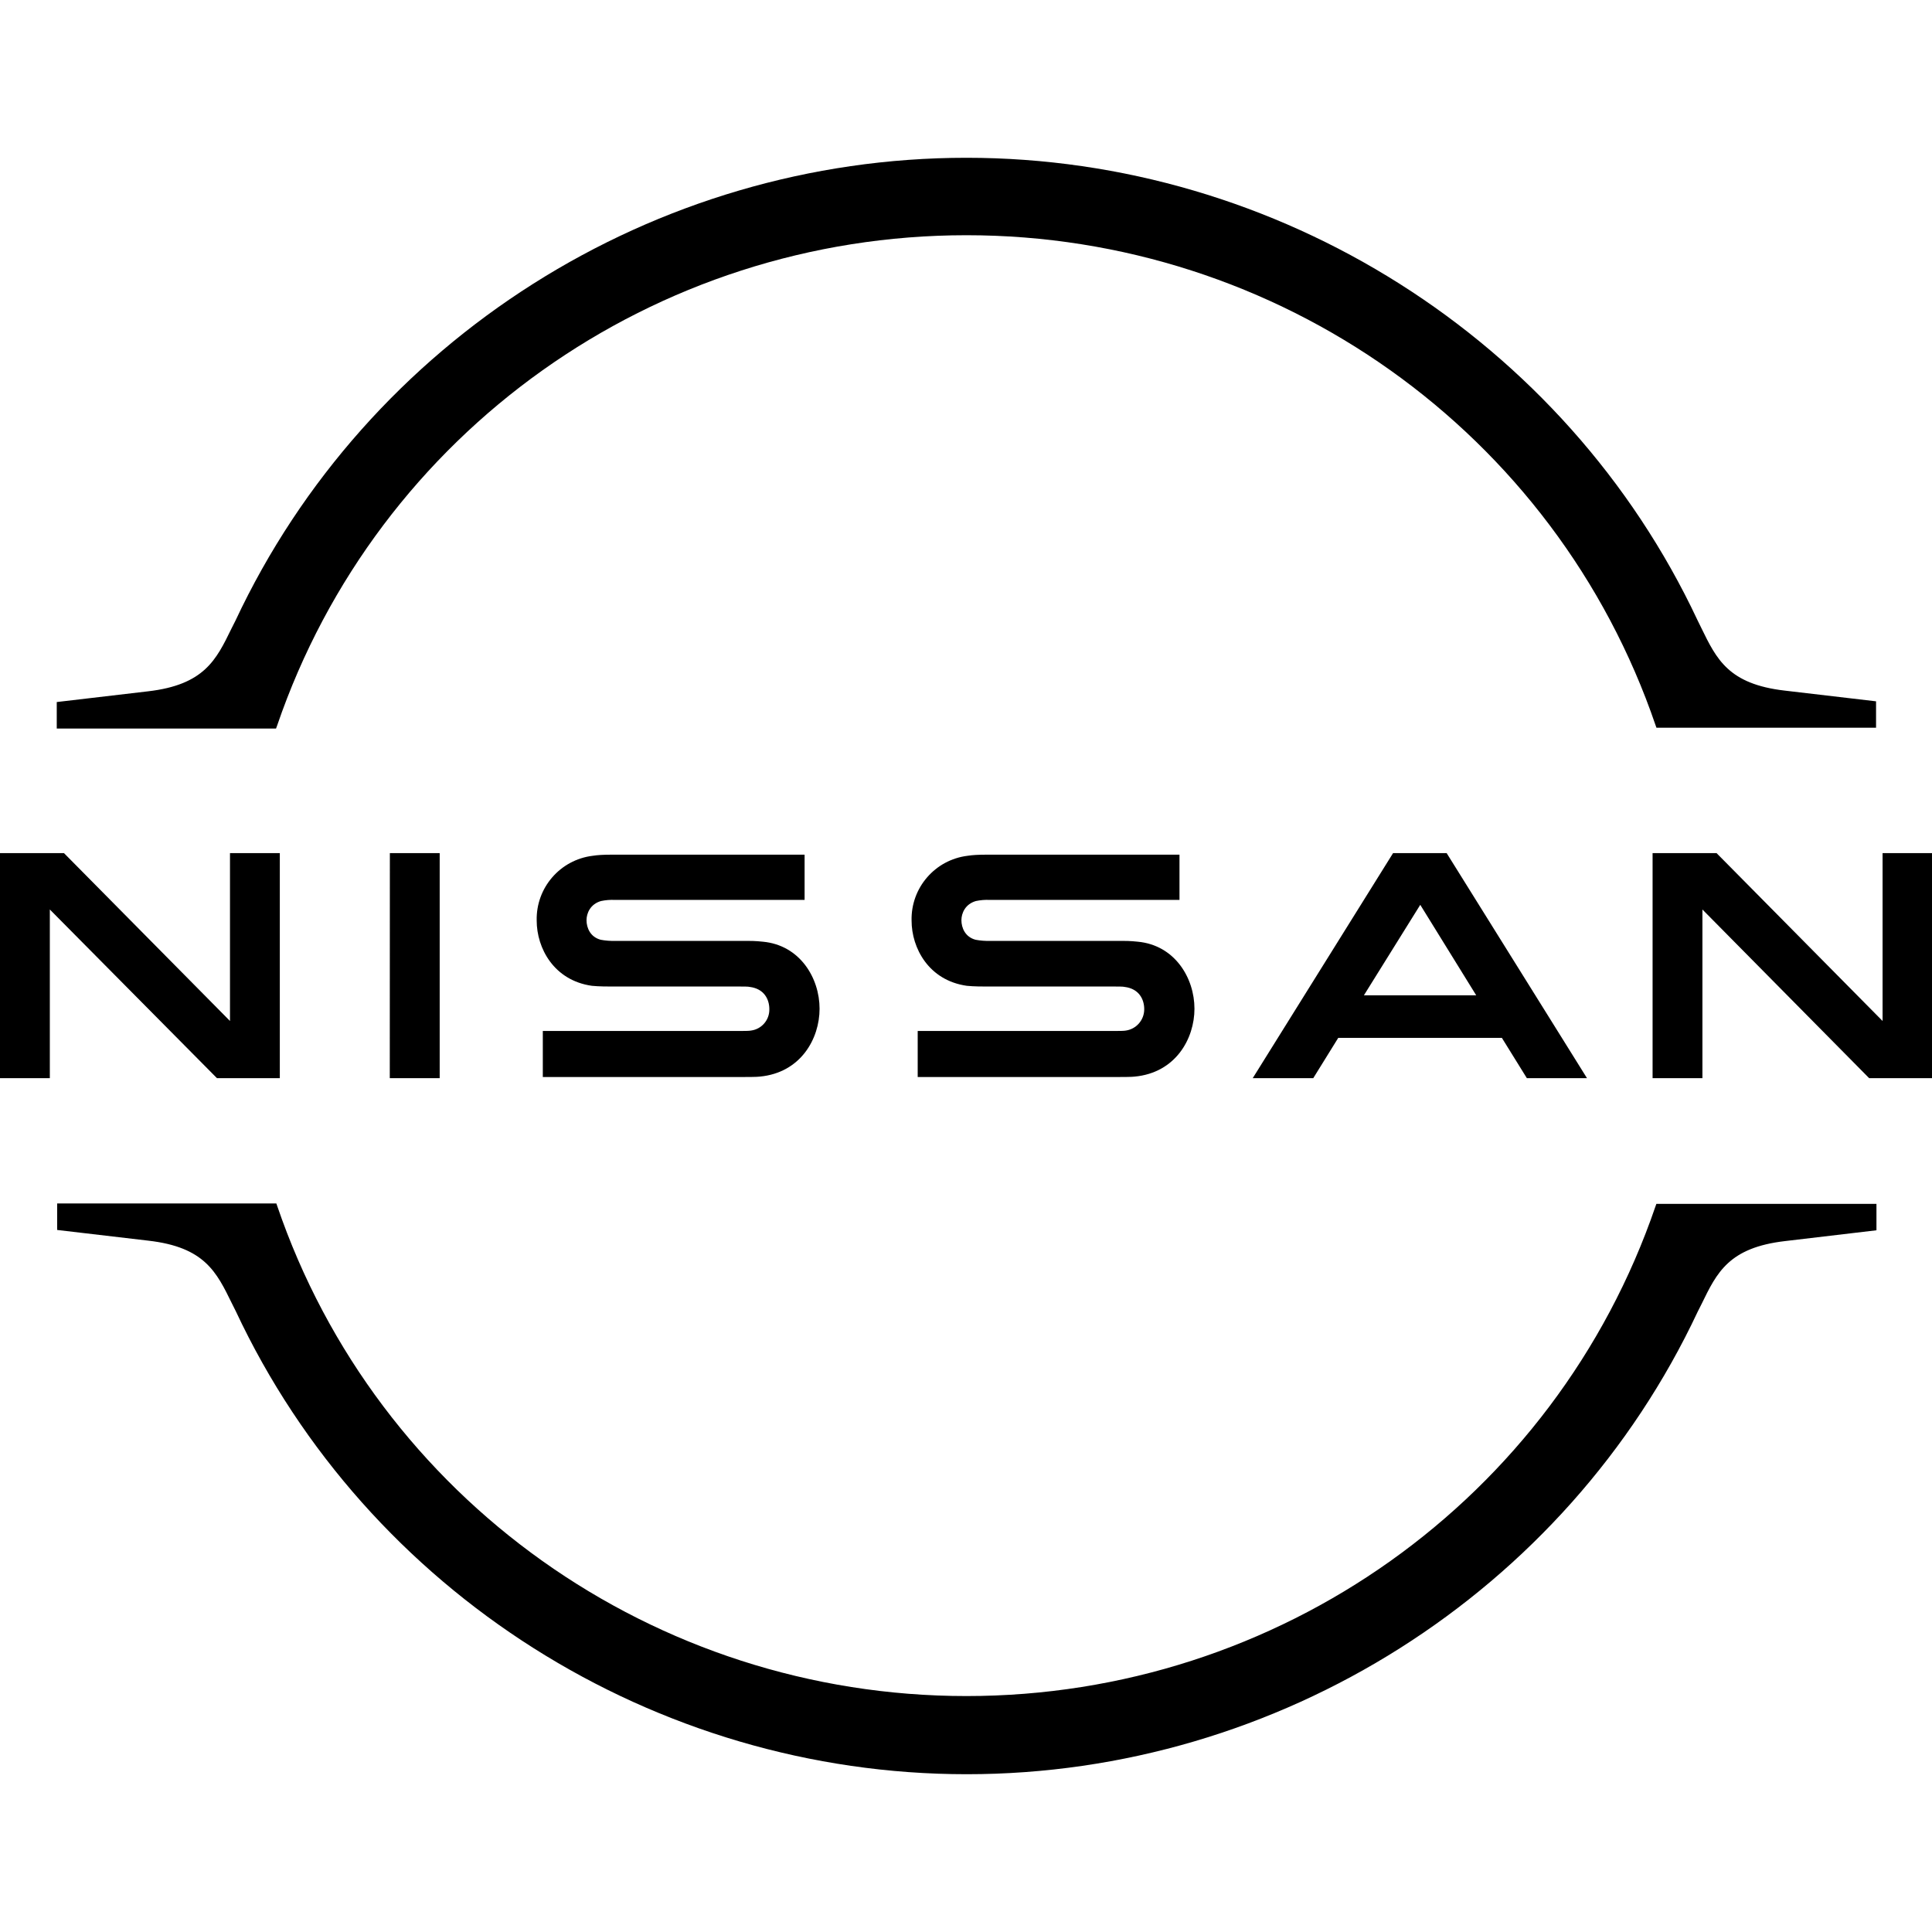
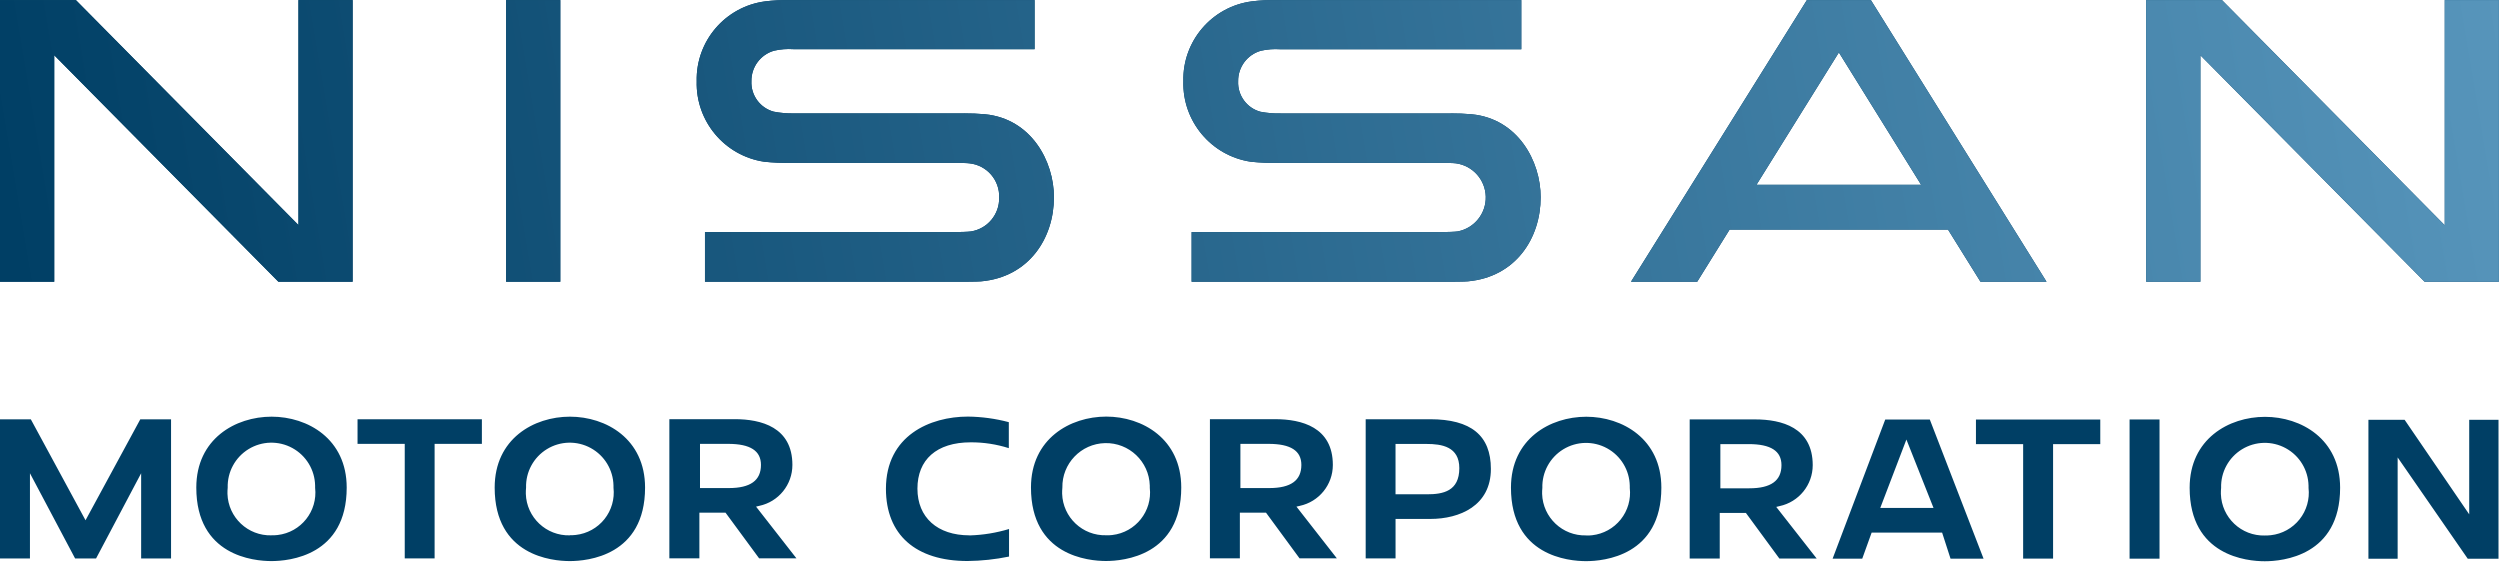
- <svg xmlns="http://www.w3.org/2000/svg" role="img" viewBox="0 0 24 24">
-   <path d="M20.576 14.955l-.01.028c-1.247 3.643-4.685 6.086-8.561 6.086-3.876 0-7.32-2.448-8.562-6.09l-.01-.029H.71v.329l1.133.133c.7.08.847.39 1.038.78l.048.096c1.638 3.495 5.204 5.752 9.08 5.752 3.877 0 7.443-2.257 9.081-5.747l.048-.095c.19-.39.338-.7 1.038-.781l1.134-.134v-.328zM3.443 9.012c1.247-3.643 4.686-6.09 8.562-6.09 3.876 0 7.319 2.447 8.562 6.09l.01.028h2.728v-.328l-1.134-.133c-.7-.081-.847-.39-1.038-.781l-.047-.096C19.448 4.217 15.88 1.96 12.005 1.96c-3.881 0-7.443 2.257-9.081 5.752l-.048.095c-.19.39-.338.7-1.038.781l-1.133.133v.329h2.724zm13.862 1.586l-1.743 2.795h.752l.31-.5h2.033l.31.5h.747l-1.743-2.795zm1.033 1.766h-1.395l.7-1.124zm2.81-1.066l2.071 2.095H24v-2.795h-.614v2.085l-2.062-2.085h-.795v2.795h.619zM0 13.393h.619v-2.095l2.076 2.095h.781v-2.795h-.619v2.085L.795 10.598H0zm4.843-2.795h.619v2.795h-.62zm4.486 2.204c-.02.005-.096.005-.124.005H6.743v.572h2.5c.019 0 .167 0 .195-.005.51-.048.743-.472.743-.843 0-.381-.243-.79-.705-.833-.09-.01-.166-.01-.2-.01H7.643a.83.83 0 0 1-.181-.014c-.129-.034-.176-.148-.176-.243 0-.086.047-.2.18-.238a.68.68 0 0 1 .172-.014h2.357v-.562H7.6c-.1 0-.176.004-.238.014a.792.792 0 0 0-.695.805c0 .343.214.743.685.81.086.009.205.009.258.009H9.2c.029 0 .1 0 .114.005.181.023.243.157.243.276a.262.262 0 0 1-.228.266zm4.657 0c-.02.005-.096.005-.129.005H11.4v.572h2.5c.019 0 .167 0 .195-.005.51-.048.743-.472.743-.843 0-.381-.243-.79-.705-.833-.09-.01-.166-.01-.2-.01H12.3a.83.83 0 0 1-.181-.014c-.129-.034-.176-.148-.176-.243 0-.086.047-.2.18-.238a.68.68 0 0 1 .172-.014h2.357v-.562h-2.395c-.1 0-.176.004-.238.014a.792.792 0 0 0-.695.805c0 .343.214.743.686.81.085.009.204.009.257.009h1.59c.029 0 .1 0 .114.005.181.023.243.157.243.276a.267.267 0 0 1-.228.266Z" />
+ <svg xmlns="http://www.w3.org/2000/svg" width="190" height="43" viewBox="0 0 190 43">
+   <defs>
+     <style>
+       .cls-1 {
+         fill: #003f65;
+       }
+ 
+       .cls-2 {
+         fill: none;
+         opacity: 0;
+       }
+ 
+       .cls-3 {
+         clip-path: url(#clip-path);
+       }
+ 
+       .cls-4 {
+         fill: url(#linear-gradient);
+       }
+     </style>
+     <clipPath id="clip-path">
+       <path id="パス_17133" data-name="パス 17133" class="cls-1" d="M110.256,8.617H97.331a7.24,7.24,0,0,1-1.544-.129A2.3,2.3,0,0,1,94.1,6.169a2.376,2.376,0,0,1,1.716-2.313,5.133,5.133,0,0,1,1.47-.117H115.62V0H96.98a13.205,13.205,0,0,0-1.846.1,5.985,5.985,0,0,0-5.2,6.072,6.025,6.025,0,0,0,5.118,6.115,16.1,16.1,0,0,0,2.11.086h12.519c.178,0,.812.012.972.037a2.622,2.622,0,0,1,.129,5.174c-.191.031-.855.049-1.07.049H90.563v3.777h19.459c.234,0,1.31-.006,1.532-.031,3.636-.332,5.537-3.273,5.537-6.392,0-2.744-1.729-5.961-5.235-6.306-.529-.049-1.064-.068-1.6-.068m-36.986,0H60.345A7.24,7.24,0,0,1,58.8,8.482a2.3,2.3,0,0,1-1.692-2.319A2.376,2.376,0,0,1,58.825,3.85a5.133,5.133,0,0,1,1.47-.117H78.629V0H59.994a13.205,13.205,0,0,0-1.846.1,5.985,5.985,0,0,0-5.2,6.072,6.025,6.025,0,0,0,5.125,6.115,16.047,16.047,0,0,0,2.1.086H72.7c.178,0,.812.012.972.037a2.524,2.524,0,0,1,2.264,2.615,2.542,2.542,0,0,1-2.135,2.559c-.191.031-.855.049-1.07.049H53.578v3.777H73.036c.234,0,1.31-.006,1.532-.031C78.2,21.051,80.1,18.1,80.1,14.985c0-2.744-1.729-5.961-5.235-6.306-.529-.049-1.064-.068-1.6-.068M38.462,0h4.122V21.407H38.462ZM22.689,17.107,5.764,0H0V21.407H4.122V4.194L21.157,21.407H26.8V0H22.682V17.107Zm163.1,0L168.866,0h-5.758V21.407h4.122V4.194L184.27,21.407h5.648V0H185.8V17.107ZM137.325,0,123.956,21.407h5.032l2.461-3.962h16.6l2.467,3.962h5.02L142.185,0h-4.854Zm-3.833,14.039,6.263-10.058,6.25,10.058H133.5Z" transform="translate(0 0.004)" />
+     </clipPath>
+     <linearGradient id="linear-gradient" x1="0.976" y1="0.333" x2="0.01" y2="0.357" gradientUnits="objectBoundingBox">
+       <stop offset="0" stop-color="#5795bb" />
+       <stop offset="1" stop-color="#003f65" />
+     </linearGradient>
+   </defs>
+   <g id="グループ_37648" data-name="グループ 37648" transform="translate(20230 20111.004)">
+     <rect id="長方形_28988" data-name="長方形 28988" class="cls-2" width="190" height="43" transform="translate(-20230 -20111.004)" />
+     <path id="パス_17132" data-name="パス 17132" class="cls-1" d="M110.256,8.617H97.331a7.24,7.24,0,0,1-1.544-.129A2.3,2.3,0,0,1,94.1,6.169a2.376,2.376,0,0,1,1.716-2.313,5.133,5.133,0,0,1,1.47-.117H115.62V0H96.98a13.205,13.205,0,0,0-1.846.1,5.985,5.985,0,0,0-5.2,6.072,6.025,6.025,0,0,0,5.118,6.115,16.1,16.1,0,0,0,2.11.086h12.519c.178,0,.812.012.972.037a2.622,2.622,0,0,1,.129,5.174c-.191.031-.855.049-1.07.049H90.563v3.777h19.459c.234,0,1.31-.006,1.532-.031,3.636-.332,5.537-3.273,5.537-6.392,0-2.744-1.729-5.961-5.235-6.306-.529-.049-1.064-.068-1.6-.068m-36.986,0H60.345A7.24,7.24,0,0,1,58.8,8.482a2.3,2.3,0,0,1-1.692-2.319A2.376,2.376,0,0,1,58.825,3.85a5.133,5.133,0,0,1,1.47-.117H78.629V0H59.994a13.205,13.205,0,0,0-1.846.1,5.985,5.985,0,0,0-5.2,6.072,6.025,6.025,0,0,0,5.125,6.115,16.047,16.047,0,0,0,2.1.086H72.7c.178,0,.812.012.972.037a2.524,2.524,0,0,1,2.264,2.615,2.542,2.542,0,0,1-2.135,2.559c-.191.031-.855.049-1.07.049H53.578v3.777H73.036c.234,0,1.31-.006,1.532-.031C78.2,21.051,80.1,18.1,80.1,14.985c0-2.744-1.729-5.961-5.235-6.306-.529-.049-1.064-.068-1.6-.068M38.462,0h4.122V21.407H38.462ZM20.646,31.663c-2.756,0-5.727,1.686-5.727,5.389,0,5.186,4.368,5.586,5.709,5.586s5.721-.4,5.721-5.586c0-3.7-2.959-5.389-5.709-5.389m0,9.019a3.257,3.257,0,0,1-3.353-3.156,3.961,3.961,0,0,1,.018-.468,3.323,3.323,0,1,1,6.644-.16v.166A3.244,3.244,0,0,1,21.1,40.657a2.819,2.819,0,0,1-.455.018m10.114,1.759H33.03V33.73h3.593V31.86H27.173v1.87H30.76v8.705ZM43.316,31.663c-2.756,0-5.721,1.686-5.721,5.389,0,5.186,4.368,5.586,5.709,5.586s5.721-.4,5.721-5.586c0-3.7-2.959-5.389-5.709-5.389m0,9.019a3.257,3.257,0,0,1-3.353-3.156,3.961,3.961,0,0,1,.018-.468,3.323,3.323,0,1,1,6.644-.16v.16a3.245,3.245,0,0,1-2.861,3.593,2.819,2.819,0,0,1-.455.018M57.7,38.442a3.174,3.174,0,0,0,2.522-3.113c0-2.873-2.381-3.476-4.38-3.476H50.871V42.429h2.282v-3.47H55.14l2.553,3.47h2.836L57.46,38.5Zm-2.307-1.353H53.2V33.73h2.141c1.679,0,2.492.523,2.492,1.6,0,1.181-.8,1.759-2.442,1.759m18.29,3.593c-2.442,0-3.956-1.36-3.956-3.55s1.44-3.519,4.054-3.519a9.424,9.424,0,0,1,2.891.443V32.081a12.606,12.606,0,0,0-3.107-.424c-2.873,0-6.232,1.44-6.232,5.488,0,3.488,2.258,5.488,6.2,5.488a16.513,16.513,0,0,0,3.156-.338V40.2a11.446,11.446,0,0,1-2.953.486h-.055Zm10.4-9.025c-2.756,0-5.727,1.686-5.727,5.389,0,5.186,4.368,5.586,5.7,5.586s5.721-.4,5.721-5.586c0-3.7-2.959-5.389-5.7-5.389m0,9.019a3.258,3.258,0,0,1-3.353-3.162,3.706,3.706,0,0,1,.018-.455,3.323,3.323,0,0,1,6.644-.16v.166a3.244,3.244,0,0,1-2.855,3.593,2.819,2.819,0,0,1-.455.018m14.7-2.233a3.174,3.174,0,0,0,2.522-3.113c0-2.873-2.381-3.476-4.38-3.476H91.954V42.429H94.23v-3.47h1.987l2.547,3.47H101.6L98.53,38.5l.246-.055Zm-2.313-1.353h-2.19V33.73h2.141c1.679,0,2.492.523,2.492,1.6,0,1.181-.8,1.759-2.442,1.759m12.23-5.229h-4.9V42.435h2.27v-3h2.645c2.227,0,4.6-1,4.6-3.8,0-2.541-1.507-3.777-4.62-3.777m-.221,5.7H106.06V33.736h2.356c1.163,0,2.492.209,2.492,1.839,0,1.753-1.237,1.987-2.442,1.987m12.095-5.894c-2.756,0-5.728,1.686-5.728,5.389,0,5.186,4.368,5.586,5.709,5.586s5.721-.4,5.721-5.586c0-3.7-2.959-5.389-5.709-5.389m0,9.019a3.257,3.257,0,0,1-3.353-3.156,3.7,3.7,0,0,1,.018-.455,3.323,3.323,0,1,1,6.644-.16v.166A3.245,3.245,0,0,1,121,40.675a2.819,2.819,0,0,1-.455.018m14.7-2.233a3.181,3.181,0,0,0,2.522-3.113c0-2.873-2.381-3.476-4.38-3.476h-4.971V42.447H130.7v-3.47h1.987l2.547,3.47h2.836l-3.076-3.925.252-.062Zm-2.307-1.353h-2.19V33.748H132.9c1.679,0,2.492.523,2.492,1.6,0,1.181-.8,1.759-2.442,1.759m10.329-5.229-4,10.575h2.252l.714-1.981H147.6l.64,1.981h2.51l-4.085-10.575ZM142.9,38.6l1.987-5.2,2.061,5.2Zm10.858,3.851h2.276V33.748h3.587v-1.87h-9.449v1.87h3.587Zm8.09-10.575h2.276V42.453h-2.276Zm10.292-.2c-2.756,0-5.727,1.686-5.727,5.389,0,5.186,4.368,5.586,5.709,5.586s5.727-.4,5.727-5.586c0-3.7-2.959-5.389-5.709-5.389m0,9.019a3.258,3.258,0,0,1-3.353-3.162,3.856,3.856,0,0,1,.018-.461,3.323,3.323,0,1,1,6.644-.16v.166a3.245,3.245,0,0,1-2.861,3.593,2.819,2.819,0,0,1-.455.018m15.521-1.612L182.751,31.9H180V42.46h2.221v-7.7l5.328,7.7h2.338V31.9H187.66v7.186ZM2.338,31.866H0V42.441H2.276V35.963l3.433,6.478H7.3l3.427-6.478v6.478H13V31.866H10.661L6.5,39.537,2.344,31.866ZM22.689,17.107,5.764,0H0V21.407H4.122V4.194L21.157,21.407H26.8V0H22.682V17.107Zm163.1,0L168.866,0h-5.758V21.407h4.122V4.194L184.27,21.407h5.648V0H185.8V17.107ZM137.325,0,123.956,21.407h5.032l2.461-3.962h16.6l2.467,3.962h5.02L142.185,0h-4.854Zm-3.833,14.039,6.263-10.058,6.25,10.058H133.5Z" transform="translate(-20230 -20111)" />
+     <g id="マスクグループ_168" data-name="マスクグループ 168" class="cls-3" transform="translate(-20230 -20111.004)">
+       <rect id="_長方形_28937" class="cls-4" width="195.633" height="29.53" transform="translate(-1.846 -6.71)" />
+     </g>
+   </g>
</svg>
